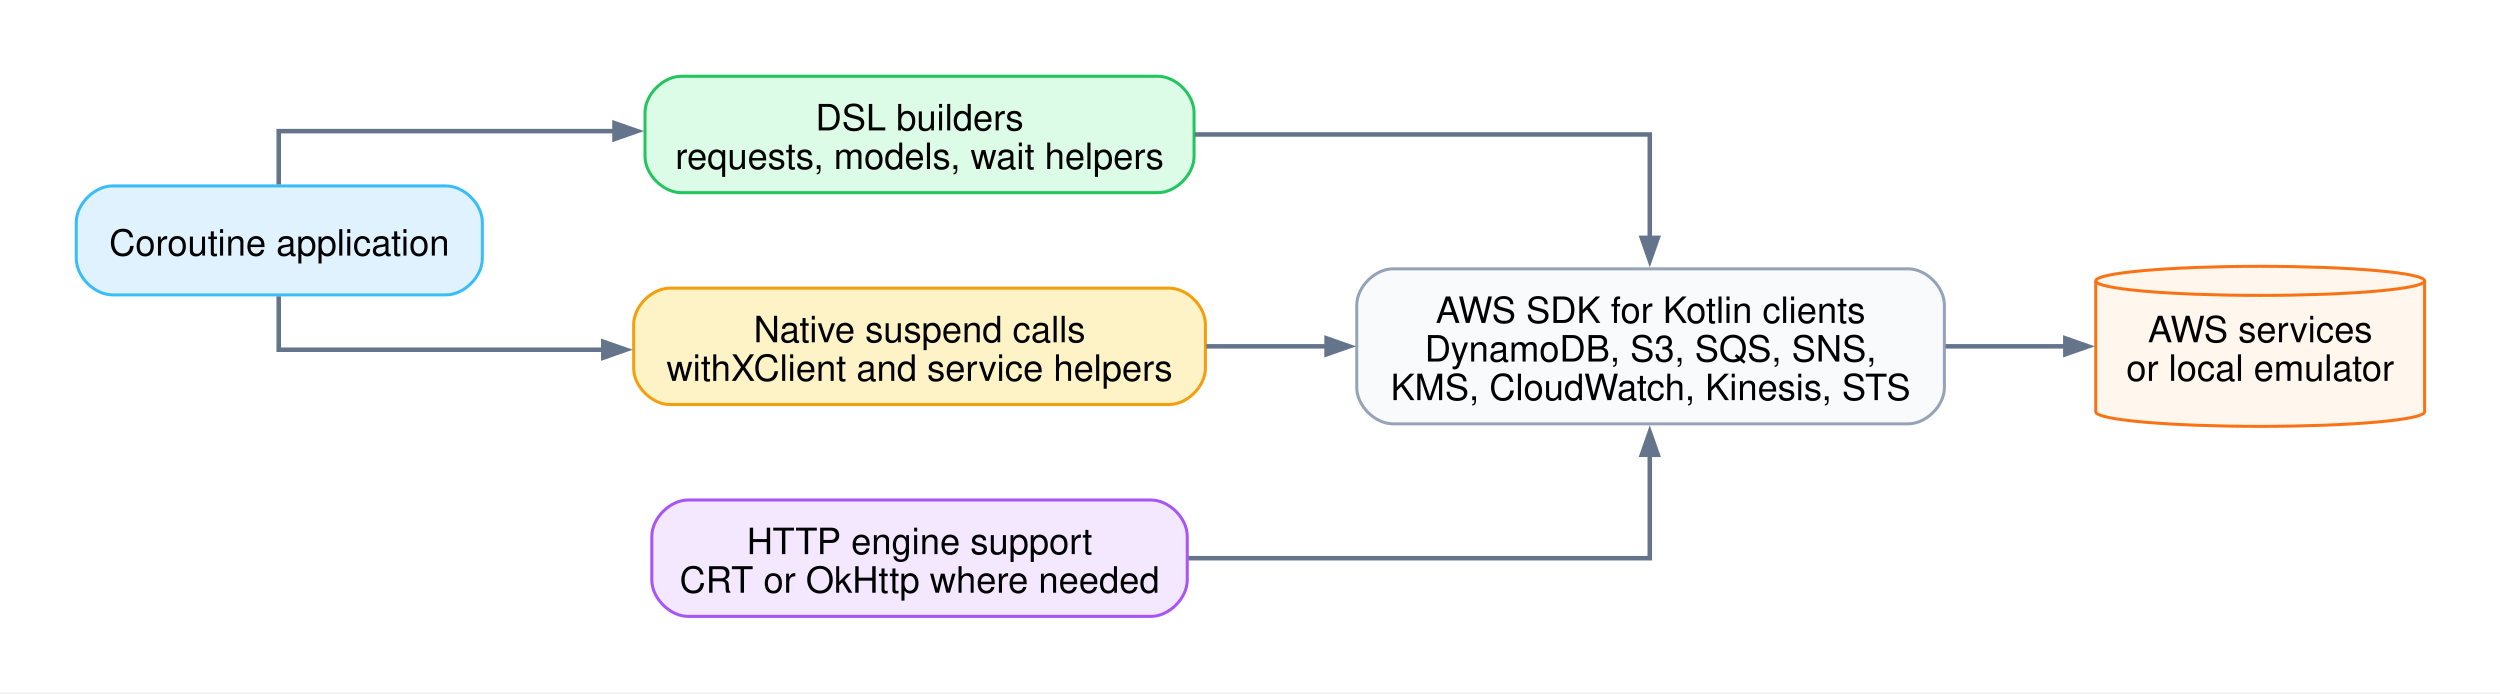
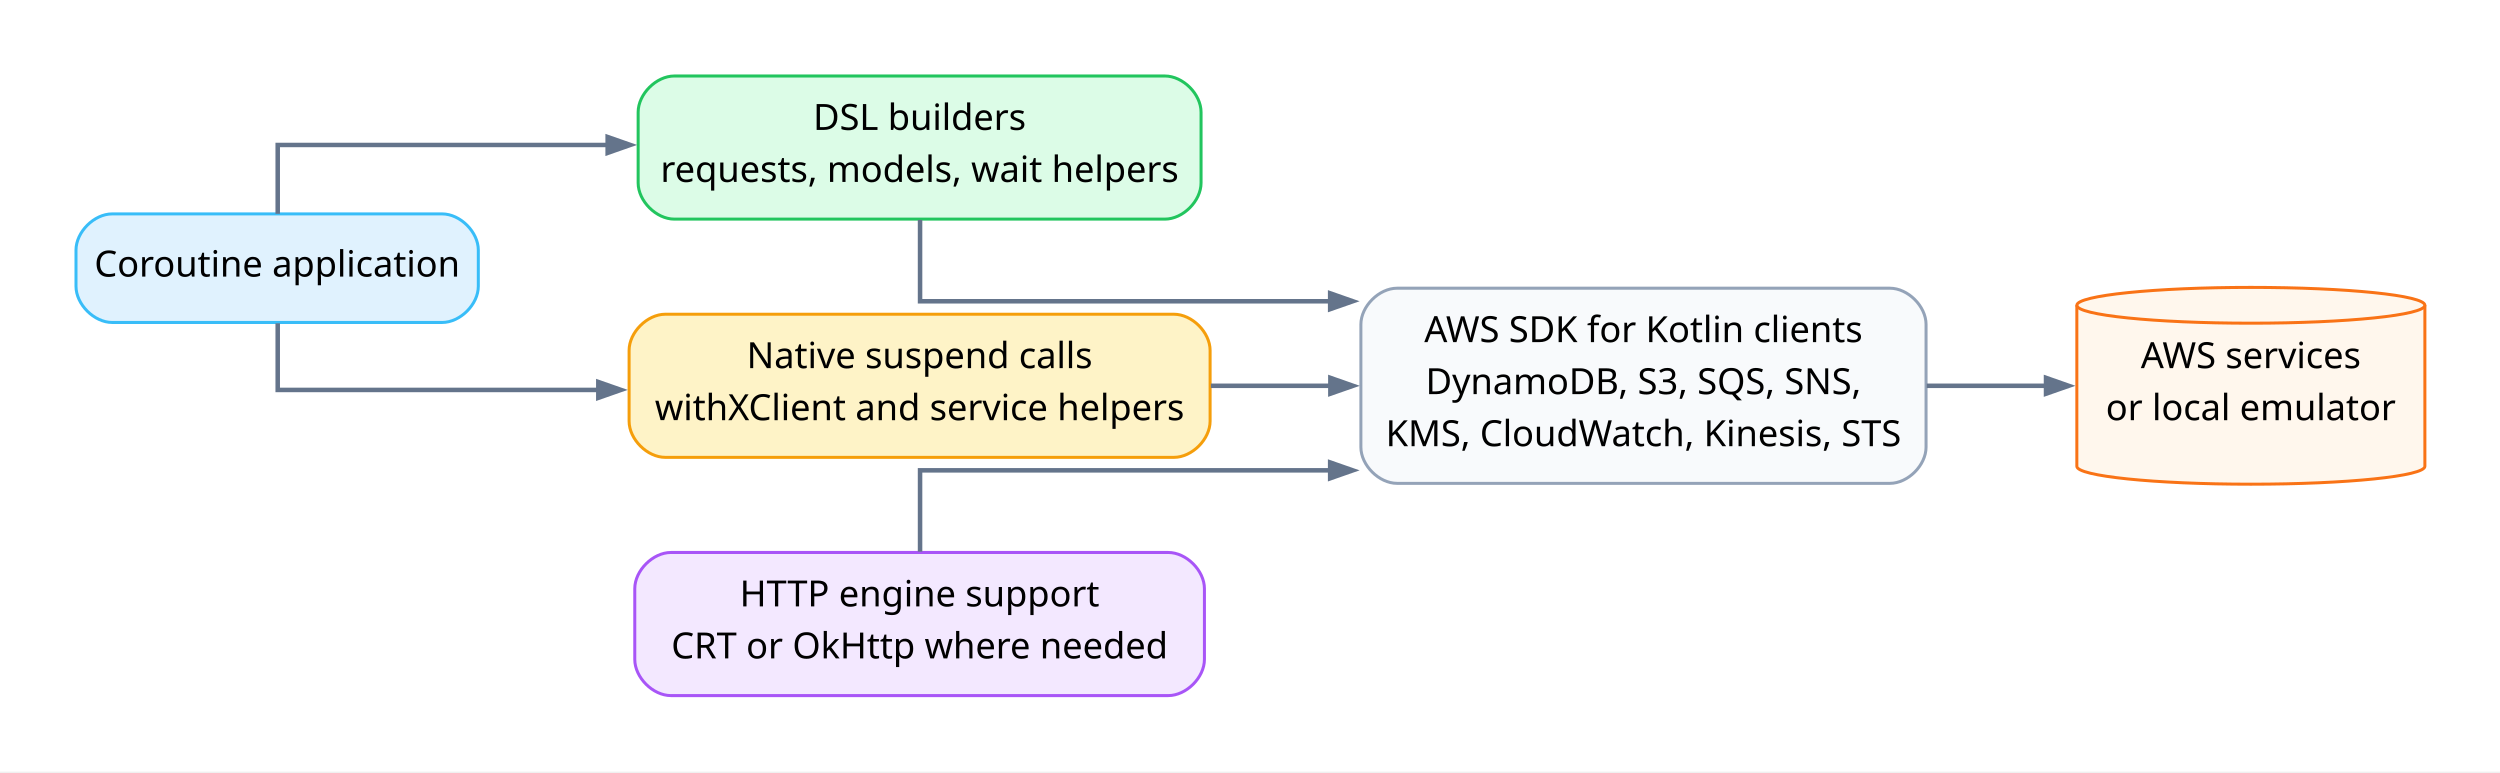
- <svg xmlns="http://www.w3.org/2000/svg" width="826pt" height="229pt" viewBox="0.00 0.00 826.00 229.00">
-   <g id="graph0" class="graph" transform="scale(1 1) rotate(0) translate(25.2 203.66)">
-     <polygon fill="#ffffff" stroke="none" points="-25.2,25.2 -25.2,-203.66 801.09,-203.66 801.09,25.2 -25.2,25.2" />
+ <svg xmlns="http://www.w3.org/2000/svg" width="829pt" height="256pt" viewBox="0.00 0.00 829.00 256.00">
+   <g id="graph0" class="graph" transform="scale(1 1) rotate(0) translate(25.2 230.66)">
+     <polygon fill="#ffffff" stroke="none" points="-25.2,25.2 -25.2,-230.66 804.09,-230.66 804.09,25.2 -25.2,25.2" />
    <g id="node1" class="node">
-       <path fill="#e0f2fe" stroke="#38bdf8" d="M122.16,-142.23C122.16,-142.23 12,-142.23 12,-142.23 6,-142.23 0,-136.23 0,-130.23 0,-130.23 0,-118.23 0,-118.23 0,-112.23 6,-106.23 12,-106.23 12,-106.23 122.16,-106.23 122.16,-106.23 128.16,-106.23 134.16,-112.23 134.16,-118.23 134.16,-118.23 134.16,-130.23 134.16,-130.23 134.16,-136.23 128.16,-142.23 122.16,-142.23" />
-       <text xml:space="preserve" text-anchor="middle" x="67.08" y="-119.21" font-family="Helvetica,sans-Serif" font-size="12.00">Coroutine application</text>
+       <path fill="#e0f2fe" stroke="#38bdf8" d="M121.41,-159.73C121.41,-159.73 12,-159.73 12,-159.73 6,-159.73 0,-153.73 0,-147.73 0,-147.73 0,-135.73 0,-135.73 0,-129.73 6,-123.73 12,-123.73 12,-123.73 121.41,-123.73 121.41,-123.73 127.41,-123.73 133.41,-129.73 133.41,-135.73 133.41,-135.73 133.41,-147.73 133.41,-147.73 133.41,-153.73 127.41,-159.73 121.41,-159.73" />
+       <text xml:space="preserve" text-anchor="middle" x="66.71" y="-138.95" font-family="Architects Daughter" font-size="12.00">Coroutine application</text>
    </g>
    <g id="node2" class="node">
-       <path fill="#dcfce7" stroke="#22c55e" d="M357.32,-178.46C357.32,-178.46 199.91,-178.46 199.91,-178.46 193.91,-178.46 187.91,-172.46 187.91,-166.46 187.91,-166.46 187.91,-152 187.91,-152 187.91,-146 193.91,-140 199.91,-140 199.91,-140 357.32,-140 357.32,-140 363.32,-140 369.32,-146 369.32,-152 369.32,-152 369.32,-166.46 369.32,-166.46 369.32,-172.46 363.32,-178.46 357.32,-178.46" />
-       <text xml:space="preserve" text-anchor="middle" x="278.62" y="-160.58" font-family="Helvetica,sans-Serif" font-size="12.00">DSL builders</text>
-       <text xml:space="preserve" text-anchor="middle" x="278.62" y="-147.83" font-family="Helvetica,sans-Serif" font-size="12.00">requests, models, wait helpers</text>
+       <path fill="#dcfce7" stroke="#22c55e" d="M361.07,-205.46C361.07,-205.46 198.41,-205.46 198.41,-205.46 192.41,-205.46 186.41,-199.46 186.41,-193.46 186.41,-193.46 186.41,-170 186.41,-170 186.41,-164 192.41,-158 198.41,-158 198.41,-158 361.07,-158 361.07,-158 367.07,-158 373.07,-164 373.07,-170 373.07,-170 373.07,-193.46 373.07,-193.46 373.07,-199.46 367.07,-205.46 361.07,-205.46" />
+       <text xml:space="preserve" text-anchor="middle" x="279.74" y="-187.58" font-family="Architects Daughter" font-size="12.00">DSL builders</text>
+       <text xml:space="preserve" text-anchor="middle" x="279.74" y="-170.33" font-family="Architects Daughter" font-size="12.00">requests, models, wait helpers</text>
    </g>
    <g id="edge1" class="edge">
-       <path fill="none" stroke="#64748b" stroke-width="1.5" d="M66.89,-142.71C66.89,-151.6 66.89,-160.34 66.89,-160.34 66.89,-160.34 177.83,-160.34 177.83,-160.34" />
-       <polygon fill="#64748b" stroke="#64748b" stroke-width="1.5" points="177.83,-162.97 185.33,-160.35 177.83,-157.72 177.83,-162.97" />
+       <path fill="none" stroke="#64748b" stroke-width="1.5" d="M66.89,-159.77C66.89,-170.72 66.89,-182.59 66.89,-182.59 66.89,-182.59 176.3,-182.59 176.3,-182.59" />
+       <polygon fill="#64748b" stroke="#64748b" stroke-width="1.5" points="176.3,-185.22 183.8,-182.6 176.3,-179.97 176.3,-185.22" />
    </g>
    <g id="node3" class="node">
-       <path fill="#fef3c7" stroke="#f59e0b" d="M361.07,-108.46C361.07,-108.46 196.16,-108.46 196.16,-108.46 190.16,-108.46 184.16,-102.46 184.16,-96.46 184.16,-96.46 184.16,-82 184.16,-82 184.16,-76 190.16,-70 196.16,-70 196.16,-70 361.07,-70 361.07,-70 367.07,-70 373.07,-76 373.07,-82 373.07,-82 373.07,-96.46 373.07,-96.46 373.07,-102.46 367.07,-108.46 361.07,-108.46" />
-       <text xml:space="preserve" text-anchor="middle" x="278.62" y="-90.58" font-family="Helvetica,sans-Serif" font-size="12.00">Native suspend calls</text>
-       <text xml:space="preserve" text-anchor="middle" x="278.62" y="-77.83" font-family="Helvetica,sans-Serif" font-size="12.00">withXClient and service helpers</text>
+       <path fill="#fef3c7" stroke="#f59e0b" d="M364.07,-126.46C364.07,-126.46 195.41,-126.46 195.41,-126.46 189.41,-126.46 183.41,-120.46 183.41,-114.46 183.41,-114.46 183.41,-91 183.41,-91 183.41,-85 189.41,-79 195.41,-79 195.41,-79 364.07,-79 364.07,-79 370.07,-79 376.07,-85 376.07,-91 376.07,-91 376.07,-114.46 376.07,-114.46 376.07,-120.46 370.07,-126.46 364.07,-126.46" />
+       <text xml:space="preserve" text-anchor="middle" x="279.74" y="-108.58" font-family="Architects Daughter" font-size="12.00">Native suspend calls</text>
+       <text xml:space="preserve" text-anchor="middle" x="279.74" y="-91.33" font-family="Architects Daughter" font-size="12.00">withXClient and service helpers</text>
    </g>
    <g id="edge2" class="edge">
-       <path fill="none" stroke="#64748b" stroke-width="1.5" d="M66.89,-105.75C66.89,-96.86 66.89,-88.11 66.89,-88.11 66.89,-88.11 174.13,-88.11 174.13,-88.11" />
-       <polygon fill="#64748b" stroke="#64748b" stroke-width="1.5" points="174.13,-90.74 181.63,-88.12 174.13,-85.49 174.13,-90.74" />
+       <path fill="none" stroke="#64748b" stroke-width="1.5" d="M66.89,-123.44C66.89,-112.76 66.89,-101.36 66.89,-101.36 66.89,-101.36 173.2,-101.36 173.2,-101.36" />
+       <polygon fill="#64748b" stroke="#64748b" stroke-width="1.5" points="173.2,-103.99 180.7,-101.37 173.2,-98.74 173.2,-103.99" />
    </g>
    <g id="node5" class="node">
-       <path fill="#f8fafc" stroke="#94a3b8" d="M605.23,-114.84C605.23,-114.84 435.07,-114.84 435.07,-114.84 429.07,-114.84 423.07,-108.84 423.07,-102.84 423.07,-102.84 423.07,-75.62 423.07,-75.62 423.07,-69.62 429.07,-63.62 435.07,-63.62 435.07,-63.62 605.23,-63.62 605.23,-63.62 611.23,-63.62 617.23,-69.62 617.23,-75.62 617.23,-75.62 617.23,-102.84 617.23,-102.84 617.23,-108.84 611.23,-114.84 605.23,-114.84" />
-       <text xml:space="preserve" text-anchor="middle" x="520.15" y="-96.95" font-family="Helvetica,sans-Serif" font-size="12.00">AWS SDK for Kotlin clients</text>
-       <text xml:space="preserve" text-anchor="middle" x="520.15" y="-84.2" font-family="Helvetica,sans-Serif" font-size="12.00">DynamoDB, S3, SQS, SNS,</text>
-       <text xml:space="preserve" text-anchor="middle" x="520.15" y="-71.45" font-family="Helvetica,sans-Serif" font-size="12.00">KMS, CloudWatch, Kinesis, STS</text>
+       <path fill="#f8fafc" stroke="#94a3b8" d="M601.48,-135.09C601.48,-135.09 438.07,-135.09 438.07,-135.09 432.07,-135.09 426.07,-129.09 426.07,-123.09 426.07,-123.09 426.07,-82.38 426.07,-82.38 426.07,-76.38 432.07,-70.38 438.07,-70.38 438.07,-70.38 601.48,-70.38 601.48,-70.38 607.48,-70.38 613.48,-76.38 613.48,-82.38 613.48,-82.38 613.48,-123.09 613.48,-123.09 613.48,-129.09 607.48,-135.09 601.48,-135.09" />
+       <text xml:space="preserve" text-anchor="middle" x="519.77" y="-117.21" font-family="Architects Daughter" font-size="12.00">AWS SDK for Kotlin clients</text>
+       <text xml:space="preserve" text-anchor="middle" x="519.77" y="-99.96" font-family="Architects Daughter" font-size="12.00">DynamoDB, S3, SQS, SNS,</text>
+       <text xml:space="preserve" text-anchor="middle" x="519.77" y="-82.71" font-family="Architects Daughter" font-size="12.00">KMS, CloudWatch, Kinesis, STS</text>
    </g>
    <g id="edge4" class="edge">
-       <path fill="none" stroke="#64748b" stroke-width="1.5" d="M369.49,-159.23C437.88,-159.23 519.89,-159.23 519.89,-159.23 519.89,-159.23 519.89,-125.07 519.89,-125.07" />
-       <polygon fill="#64748b" stroke="#64748b" stroke-width="1.5" points="522.52,-125.07 519.89,-117.57 517.27,-125.07 522.52,-125.07" />
+       <path fill="none" stroke="#64748b" stroke-width="1.5" d="M279.89,-157.74C279.89,-144.53 279.89,-130.77 279.89,-130.77 279.89,-130.77 415.88,-130.77 415.88,-130.77" />
+       <polygon fill="#64748b" stroke="#64748b" stroke-width="1.5" points="415.88,-133.4 423.38,-130.77 415.88,-128.15 415.88,-133.4" />
    </g>
    <g id="edge3" class="edge">
-       <path fill="none" stroke="#64748b" stroke-width="1.5" d="M373.38,-89.23C373.38,-89.23 413.1,-89.23 413.1,-89.23" />
-       <polygon fill="#64748b" stroke="#64748b" stroke-width="1.5" points="413.1,-91.86 420.6,-89.23 413.1,-86.61 413.1,-91.86" />
+       <path fill="none" stroke="#64748b" stroke-width="1.5" d="M376.33,-102.73C376.33,-102.73 415.95,-102.73 415.95,-102.73" />
+       <polygon fill="#64748b" stroke="#64748b" stroke-width="1.5" points="415.95,-105.36 423.45,-102.73 415.95,-100.11 415.95,-105.36" />
    </g>
    <g id="node4" class="node">
-       <path fill="#f3e8ff" stroke="#a855f7" d="M355.07,-38.46C355.07,-38.46 202.16,-38.46 202.16,-38.46 196.16,-38.46 190.16,-32.46 190.16,-26.46 190.16,-26.46 190.16,-12 190.16,-12 190.16,-6 196.16,0 202.16,0 202.16,0 355.07,0 355.07,0 361.07,0 367.07,-6 367.07,-12 367.07,-12 367.07,-26.46 367.07,-26.46 367.07,-32.46 361.07,-38.46 355.07,-38.46" />
-       <text xml:space="preserve" text-anchor="middle" x="278.62" y="-20.58" font-family="Helvetica,sans-Serif" font-size="12.00">HTTP engine support</text>
-       <text xml:space="preserve" text-anchor="middle" x="278.62" y="-7.83" font-family="Helvetica,sans-Serif" font-size="12.00">CRT or OkHttp where needed</text>
+       <path fill="#f3e8ff" stroke="#a855f7" d="M362.19,-47.46C362.19,-47.46 197.29,-47.46 197.29,-47.46 191.29,-47.46 185.29,-41.46 185.29,-35.46 185.29,-35.46 185.29,-12 185.29,-12 185.29,-6 191.29,0 197.29,0 197.29,0 362.19,0 362.19,0 368.19,0 374.19,-6 374.19,-12 374.19,-12 374.19,-35.46 374.19,-35.46 374.19,-41.46 368.19,-47.46 362.19,-47.46" />
+       <text xml:space="preserve" text-anchor="middle" x="279.74" y="-29.58" font-family="Architects Daughter" font-size="12.00">HTTP engine support</text>
+       <text xml:space="preserve" text-anchor="middle" x="279.74" y="-12.33" font-family="Architects Daughter" font-size="12.00">CRT or OkHttp where needed</text>
    </g>
    <g id="edge5" class="edge">
-       <path fill="none" stroke="#64748b" stroke-width="1.5" d="M367.43,-19.23C436.22,-19.23 519.89,-19.23 519.89,-19.23 519.89,-19.23 519.89,-53.39 519.89,-53.39" />
-       <polygon fill="#64748b" stroke="#64748b" stroke-width="1.5" points="517.27,-53.39 519.89,-60.89 522.52,-53.39 517.27,-53.39" />
+       <path fill="none" stroke="#64748b" stroke-width="1.5" d="M279.89,-47.72C279.89,-60.93 279.89,-74.69 279.89,-74.69 279.89,-74.69 415.88,-74.69 415.88,-74.69" />
+       <polygon fill="#64748b" stroke="#64748b" stroke-width="1.5" points="415.88,-77.31 423.38,-74.69 415.88,-72.06 415.88,-77.31" />
    </g>
    <g id="node6" class="node">
-       <path fill="#fff7ed" stroke="#f97316" d="M775.89,-110.86C775.89,-113.52 751.54,-115.67 721.56,-115.67 691.58,-115.67 667.23,-113.52 667.23,-110.86 667.23,-110.86 667.23,-67.6 667.23,-67.6 667.23,-64.94 691.58,-62.79 721.56,-62.79 751.54,-62.79 775.89,-64.94 775.89,-67.6 775.89,-67.6 775.89,-110.86 775.89,-110.86" />
-       <path fill="none" stroke="#f97316" d="M775.89,-110.86C775.89,-108.21 751.54,-106.06 721.56,-106.06 691.58,-106.06 667.23,-108.21 667.23,-110.86" />
-       <text xml:space="preserve" text-anchor="middle" x="721.56" y="-90.58" font-family="Helvetica,sans-Serif" font-size="12.00">AWS services</text>
-       <text xml:space="preserve" text-anchor="middle" x="721.56" y="-77.83" font-family="Helvetica,sans-Serif" font-size="12.00">or local emulator</text>
+       <path fill="#fff7ed" stroke="#f97316" d="M778.89,-129.43C778.89,-132.7 753.03,-135.36 721.18,-135.36 689.34,-135.36 663.48,-132.7 663.48,-129.43 663.48,-129.43 663.48,-76.03 663.48,-76.03 663.48,-72.76 689.34,-70.1 721.18,-70.1 753.03,-70.1 778.89,-72.76 778.89,-76.03 778.89,-76.03 778.89,-129.43 778.89,-129.43" />
+       <path fill="none" stroke="#f97316" d="M778.89,-129.43C778.89,-126.15 753.03,-123.49 721.18,-123.49 689.34,-123.49 663.48,-126.15 663.48,-129.43" />
+       <text xml:space="preserve" text-anchor="middle" x="721.18" y="-108.58" font-family="Architects Daughter" font-size="12.00">AWS services</text>
+       <text xml:space="preserve" text-anchor="middle" x="721.18" y="-91.33" font-family="Architects Daughter" font-size="12.00">or local emulator</text>
    </g>
    <g id="edge6" class="edge">
-       <path fill="none" stroke="#64748b" stroke-width="1.5" d="M617.61,-89.23C617.61,-89.23 657.19,-89.23 657.19,-89.23" />
-       <polygon fill="#64748b" stroke="#64748b" stroke-width="1.5" points="657.19,-91.86 664.69,-89.23 657.19,-86.61 657.19,-91.86" />
+       <path fill="none" stroke="#64748b" stroke-width="1.5" d="M613.7,-102.73C613.7,-102.73 653.26,-102.73 653.26,-102.73" />
+       <polygon fill="#64748b" stroke="#64748b" stroke-width="1.5" points="653.26,-105.36 660.76,-102.73 653.26,-100.11 653.26,-105.36" />
    </g>
  </g>
</svg>
